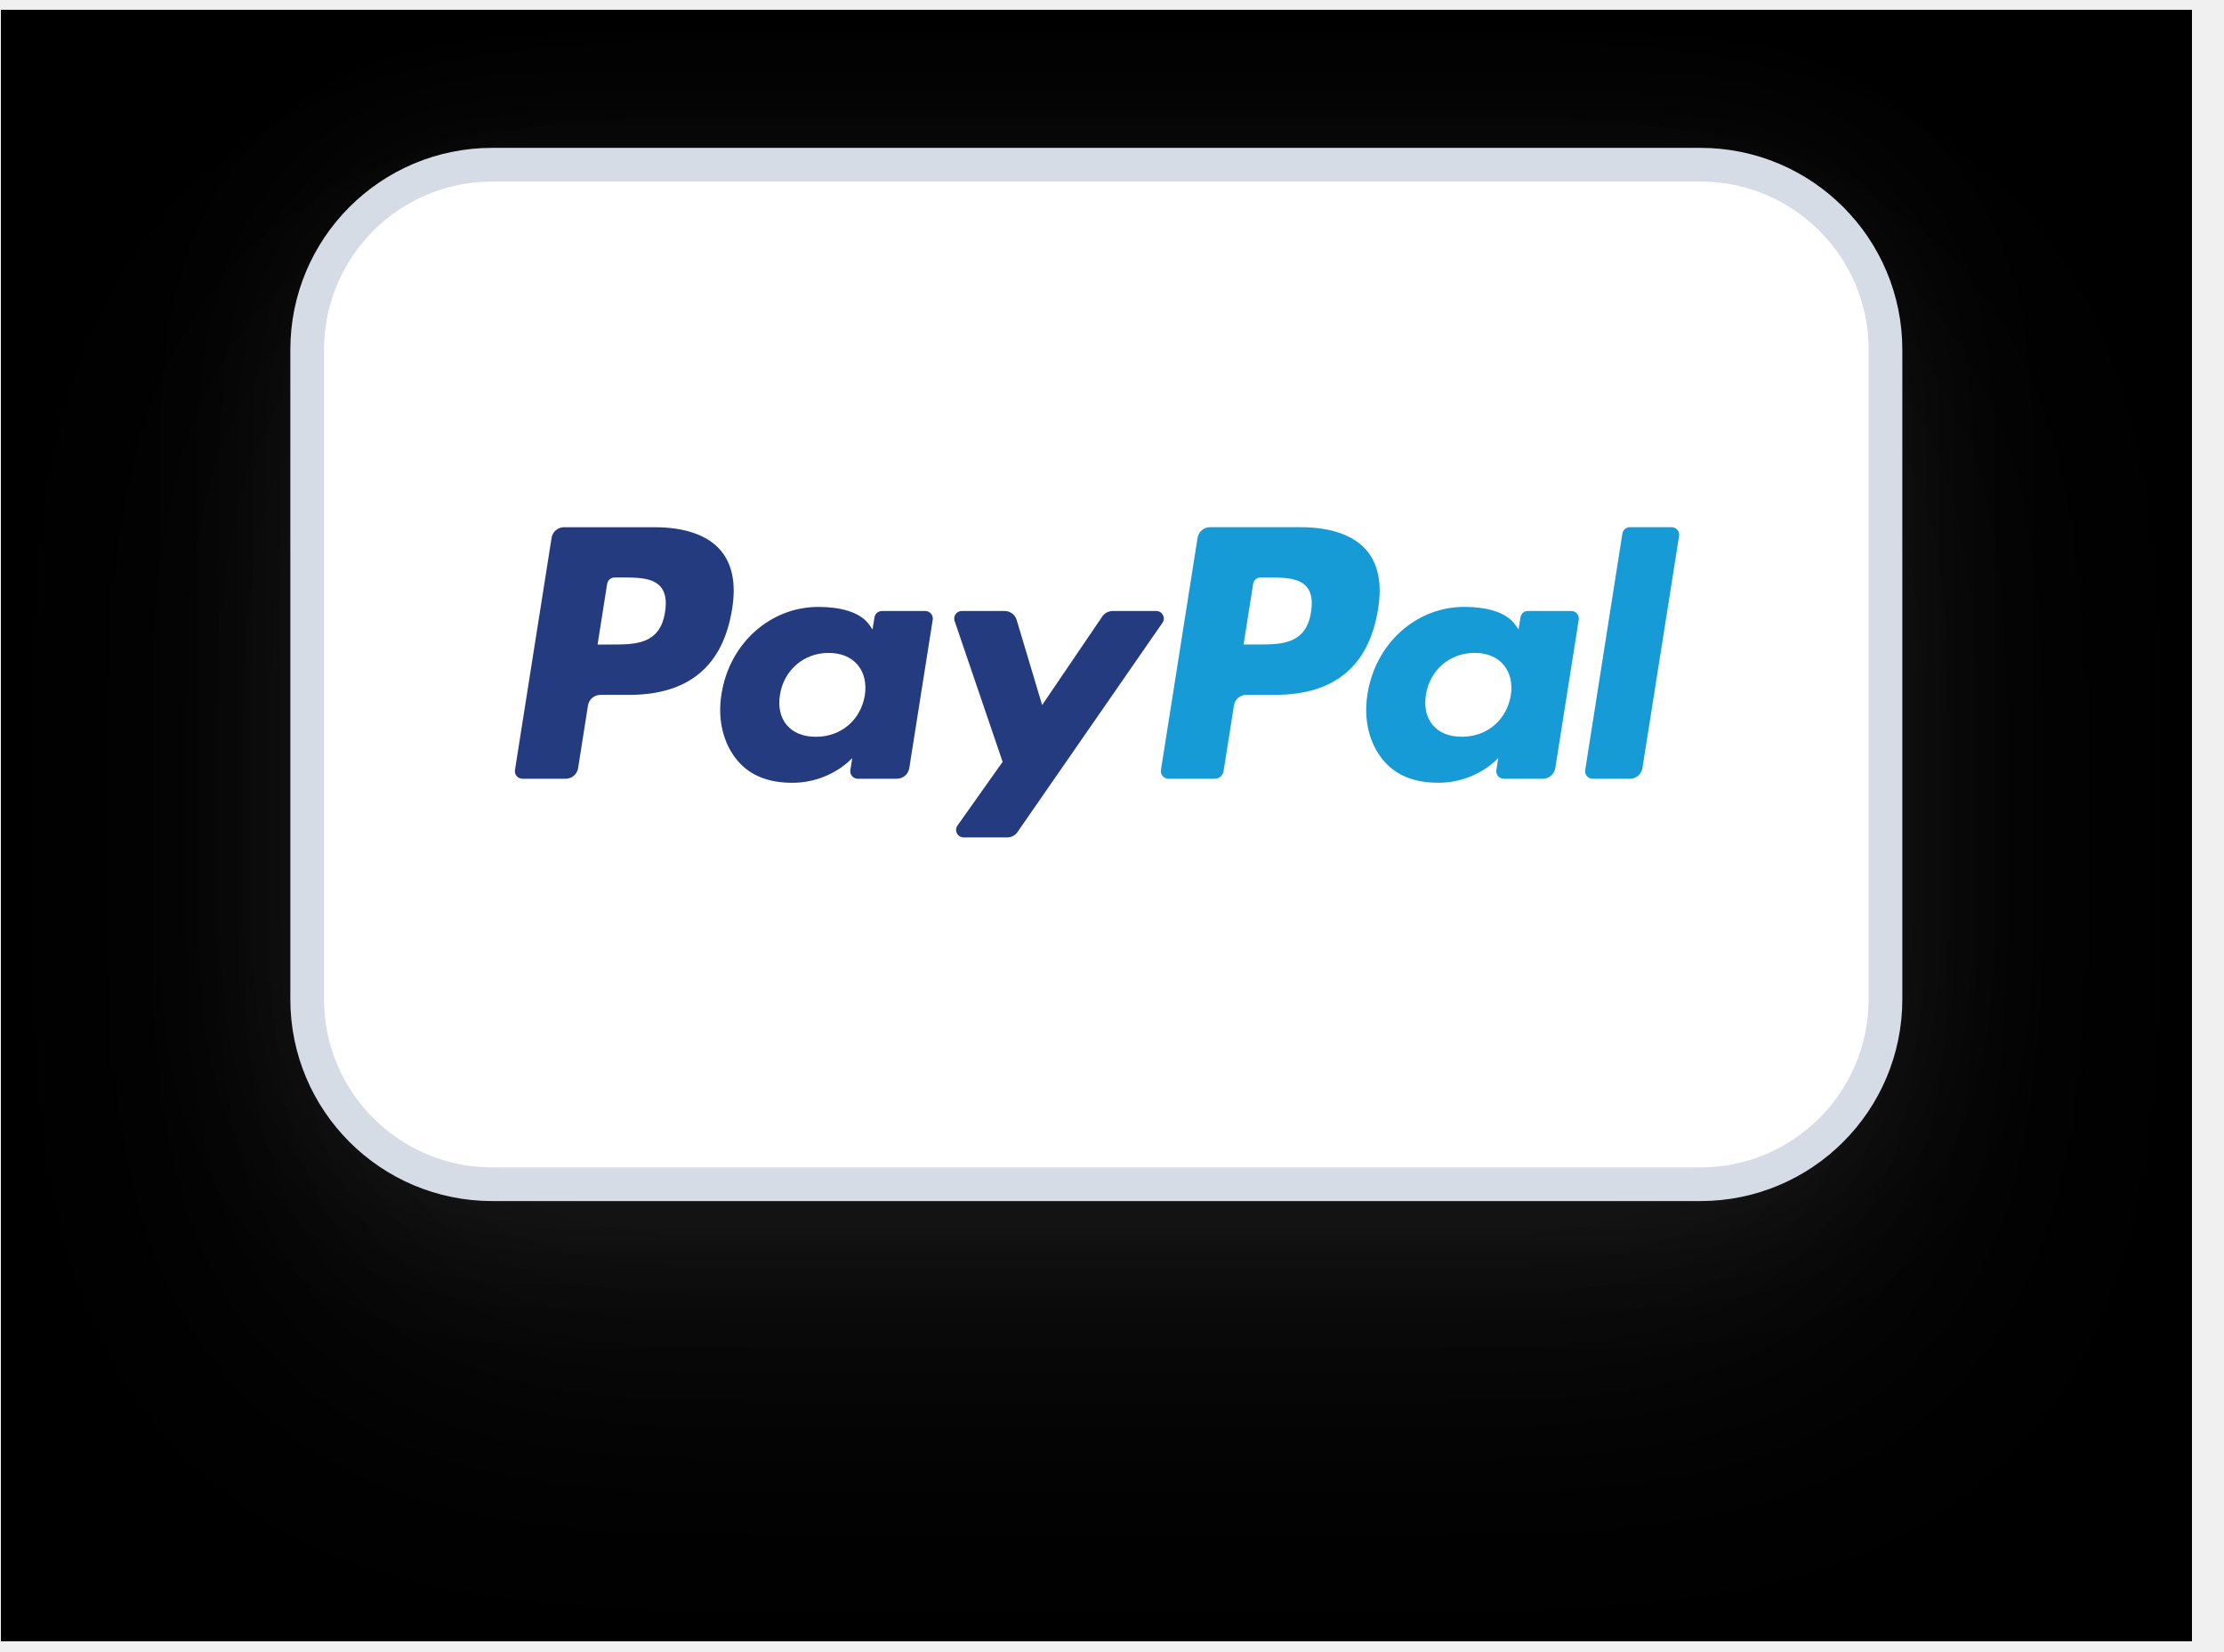
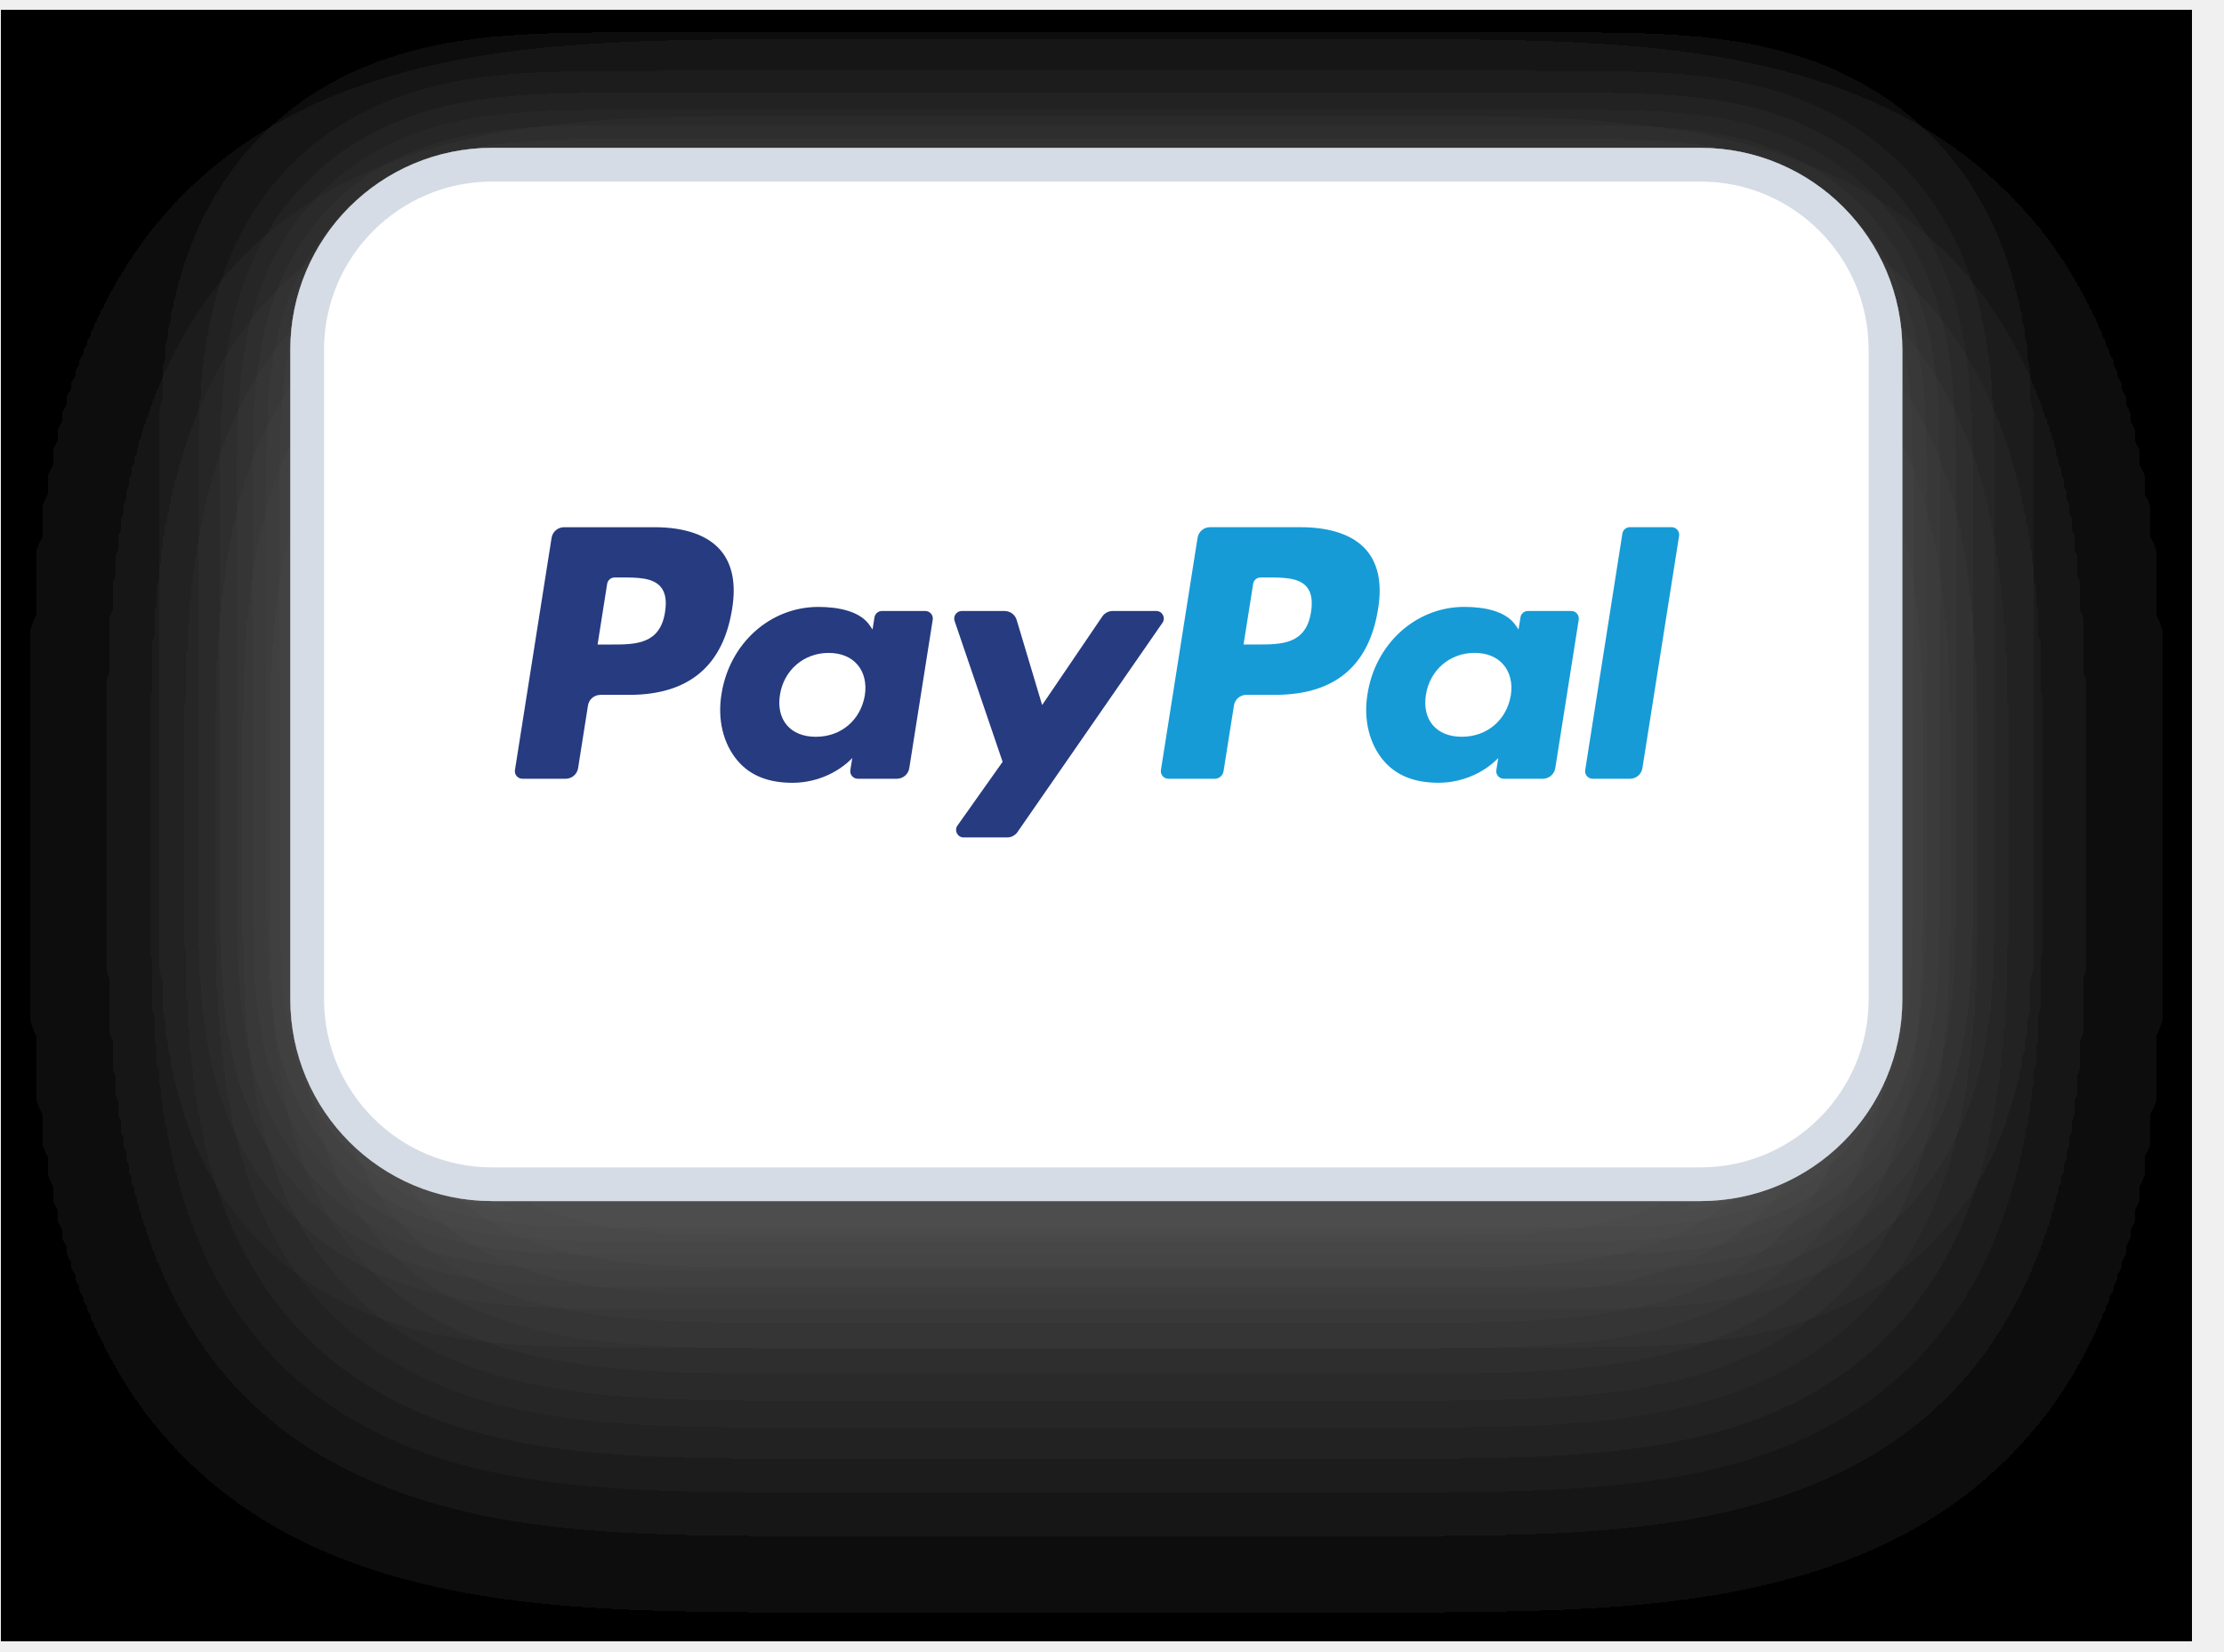
<svg xmlns="http://www.w3.org/2000/svg" width="66" height="49" viewBox="0 0 66 49" fill="none">
  <g filter="url(#filter0_dd_20_324)">
    <rect x="9.229" y="5" width="46.614" height="30.03" rx="5.379" fill="white" />
    <rect x="9.116" y="4.888" width="46.838" height="30.255" rx="5.491" stroke="#D6DCE5" strokeWidth="0.224" />
    <path fillRule="evenodd" clipRule="evenodd" d="M19.426 15.646H16.738C16.554 15.646 16.398 15.78 16.369 15.961L15.282 22.852C15.261 22.988 15.366 23.11 15.504 23.11H16.787C16.971 23.11 17.127 22.977 17.156 22.795L17.449 20.936C17.477 20.754 17.634 20.621 17.818 20.621H18.669C20.439 20.621 21.46 19.764 21.727 18.067C21.848 17.324 21.733 16.741 21.385 16.332C21.003 15.883 20.325 15.646 19.426 15.646ZM19.736 18.163C19.589 19.127 18.852 19.127 18.14 19.127H17.734L18.018 17.326C18.035 17.217 18.13 17.137 18.24 17.137H18.426C18.911 17.137 19.369 17.137 19.605 17.414C19.746 17.579 19.79 17.824 19.736 18.163ZM27.459 18.132H26.172C26.063 18.132 25.968 18.212 25.951 18.321L25.894 18.681L25.804 18.55C25.525 18.146 24.904 18.011 24.284 18.011C22.862 18.011 21.647 19.088 21.411 20.599C21.288 21.352 21.462 22.073 21.89 22.576C22.282 23.038 22.843 23.23 23.511 23.23C24.657 23.23 25.293 22.493 25.293 22.493L25.235 22.851C25.213 22.988 25.319 23.11 25.456 23.11H26.615C26.799 23.11 26.955 22.977 26.984 22.795L27.68 18.39C27.702 18.255 27.597 18.132 27.459 18.132ZM25.665 20.636C25.541 21.372 24.957 21.865 24.213 21.865C23.84 21.865 23.541 21.745 23.349 21.518C23.159 21.293 23.087 20.971 23.147 20.614C23.263 19.885 23.857 19.376 24.589 19.376C24.955 19.376 25.252 19.497 25.448 19.726C25.644 19.957 25.721 20.28 25.665 20.636ZM33.02 18.132H34.313C34.495 18.132 34.6 18.335 34.497 18.483L30.196 24.691C30.126 24.792 30.012 24.852 29.889 24.852H28.597C28.416 24.852 28.309 24.647 28.415 24.498L29.754 22.608L28.329 18.428C28.28 18.283 28.387 18.132 28.542 18.132H29.813C29.978 18.132 30.124 18.24 30.171 18.398L30.927 20.923L32.711 18.296C32.781 18.193 32.897 18.132 33.02 18.132Z" fill="#253B80" />
    <path fillRule="evenodd" clipRule="evenodd" d="M47.043 22.851L48.146 15.835C48.163 15.726 48.257 15.645 48.367 15.645H49.608C49.745 15.645 49.851 15.768 49.829 15.904L48.741 22.794C48.713 22.976 48.557 23.11 48.373 23.11H47.264C47.126 23.11 47.021 22.987 47.043 22.851ZM38.596 15.645H35.908C35.724 15.645 35.568 15.779 35.539 15.96L34.452 22.851C34.431 22.987 34.536 23.11 34.673 23.11H36.052C36.181 23.11 36.29 23.016 36.31 22.889L36.619 20.936C36.647 20.754 36.804 20.62 36.987 20.62H37.838C39.608 20.62 40.63 19.764 40.897 18.066C41.018 17.324 40.902 16.74 40.554 16.331C40.172 15.883 39.495 15.645 38.596 15.645ZM38.906 18.162C38.759 19.126 38.022 19.126 37.31 19.126H36.904L37.189 17.326C37.206 17.217 37.3 17.137 37.41 17.137H37.596C38.081 17.137 38.539 17.137 38.776 17.413C38.917 17.578 38.96 17.823 38.906 18.162ZM46.629 18.131H45.343C45.232 18.131 45.138 18.211 45.122 18.32L45.065 18.68L44.974 18.55C44.696 18.145 44.075 18.01 43.455 18.01C42.032 18.01 40.818 19.087 40.582 20.598C40.459 21.352 40.633 22.072 41.061 22.575C41.454 23.037 42.014 23.229 42.682 23.229C43.828 23.229 44.463 22.493 44.463 22.493L44.406 22.85C44.384 22.987 44.489 23.11 44.627 23.11H45.786C45.97 23.11 46.126 22.976 46.155 22.794L46.851 18.39C46.872 18.254 46.767 18.131 46.629 18.131ZM44.835 20.636C44.711 21.371 44.127 21.864 43.383 21.864C43.01 21.864 42.71 21.745 42.519 21.517C42.328 21.292 42.257 20.971 42.317 20.613C42.433 19.884 43.026 19.375 43.759 19.375C44.124 19.375 44.421 19.496 44.617 19.725C44.814 19.957 44.892 20.28 44.835 20.636Z" fill="#179BD7" />
  </g>
  <defs>
-     <filter id="filter0_dd_20_324" x="0.04" y="0.294" width="64.991" height="48.407" filterUnits="userSpaceOnUse" color-interpolation-filters="sRGB">
+     <filter id="filter0_dd_20_324" x="0.04" y="0.294" width="64.991" height="48.407" filterUnits="userSpaceOnUse" colorInterpolationFilters="sRGB">
      <feFlood floodOpacity="0" result="BackgroundImageFix" />
      <feColorMatrix in="SourceAlpha" type="matrix" values="0 0 0 0 0 0 0 0 0 0 0 0 0 0 0 0 0 0 127 0" result="hardAlpha" />
      <feOffset dy="0.448" />
      <feGaussianBlur stdDeviation="2.241" />
      <feColorMatrix type="matrix" values="0 0 0 0 0.718 0 0 0 0 0.718 0 0 0 0 0.718 0 0 0 0.08 0" />
      <feBlend mode="normal" in2="BackgroundImageFix" result="effect1_dropShadow_20_324" />
      <feColorMatrix in="SourceAlpha" type="matrix" values="0 0 0 0 0 0 0 0 0 0 0 0 0 0 0 0 0 0 127 0" result="hardAlpha" />
      <feOffset dy="4.482" />
      <feGaussianBlur stdDeviation="4.482" />
      <feColorMatrix type="matrix" values="0 0 0 0 0.718 0 0 0 0 0.718 0 0 0 0 0.718 0 0 0 0.08 0" />
      <feBlend mode="normal" in2="effect1_dropShadow_20_324" result="effect2_dropShadow_20_324" />
      <feBlend mode="normal" in="SourceGraphic" in2="effect2_dropShadow_20_324" result="shape" />
    </filter>
  </defs>
</svg>
